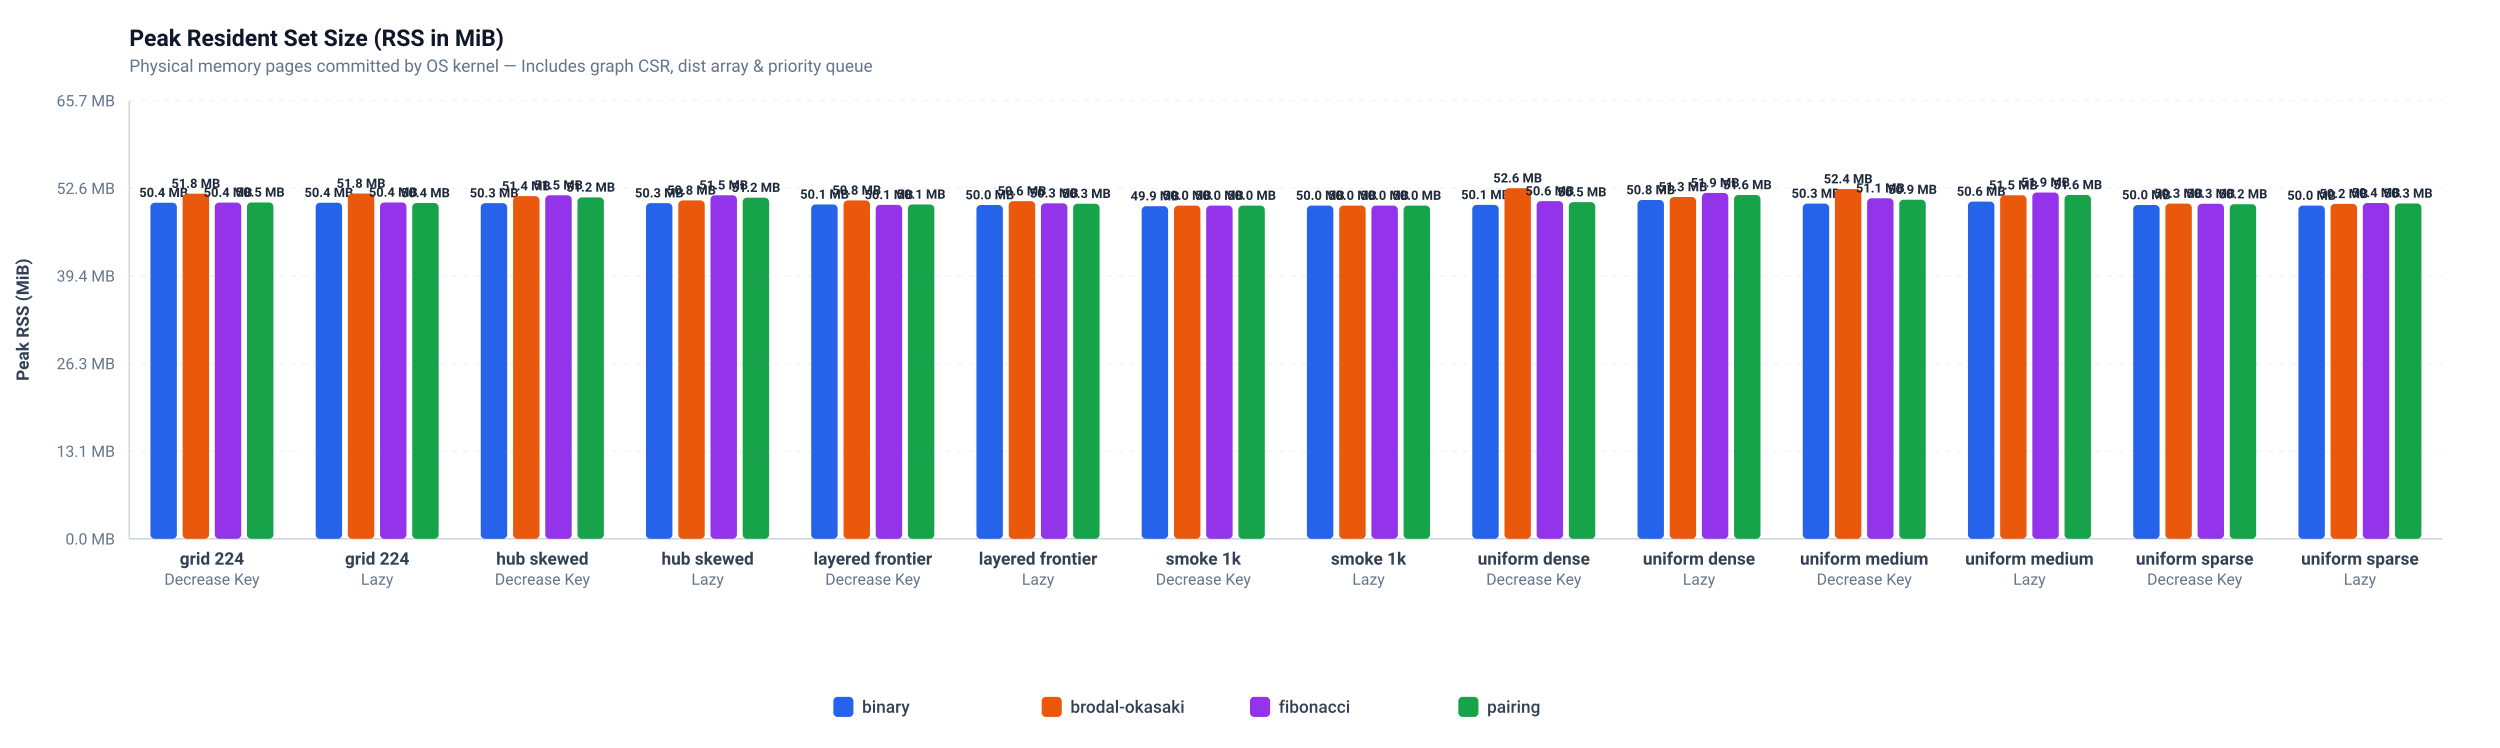
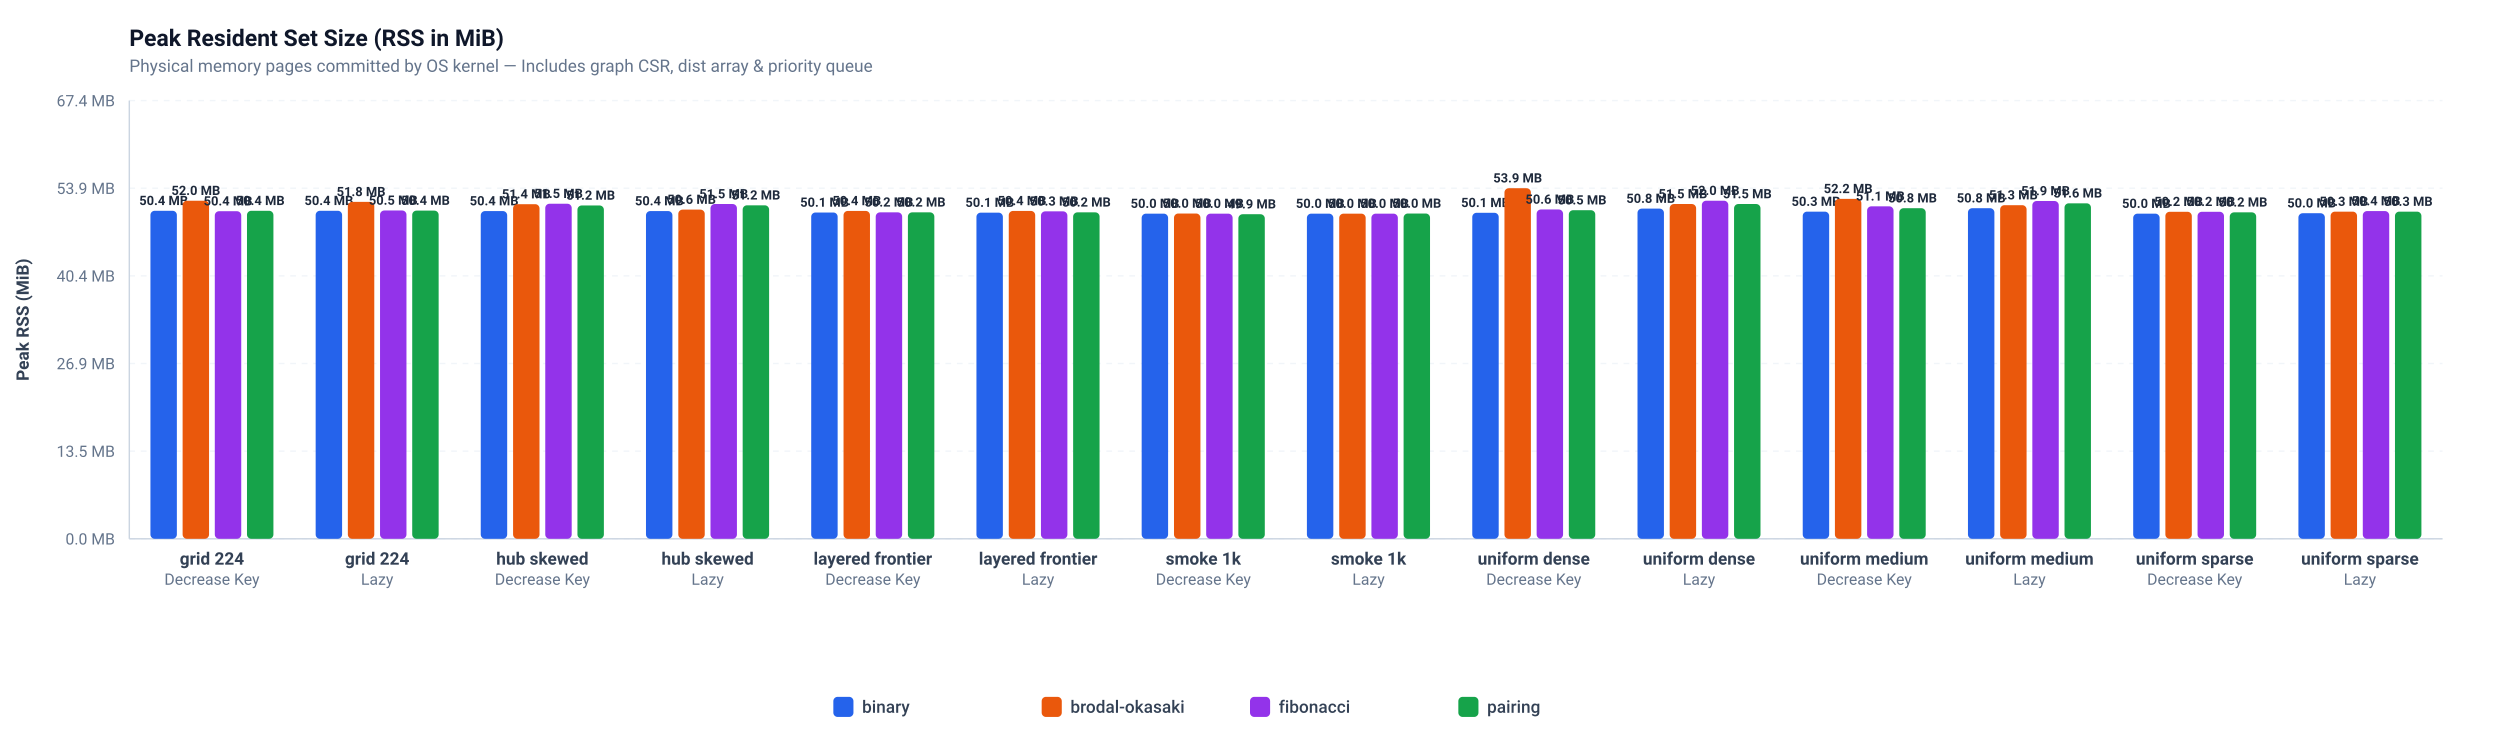
<svg xmlns="http://www.w3.org/2000/svg" viewBox="0 0 1740 520" width="1740" height="520" style="background-color: #ffffff; font-family: -apple-system, BlinkMacSystemFont, Segoe UI, Roboto, sans-serif;">
  <defs>
    <style>
    .axis { stroke: #CBD5E1; stroke-width: 1; }
    .grid { stroke: #F1F5F9; stroke-width: 1; stroke-dasharray: 4,4; }
    .baseline { stroke: #EF4444; stroke-width: 1.5; stroke-dasharray: 3,3; }
    .tick-label { font-size: 11px; fill: #64748B; }
    .axis-title { font-size: 12px; font-weight: 600; fill: #334155; }
    .chart-title { font-size: 16px; font-weight: 700; fill: #0F172A; }
    .chart-subtitle { font-size: 12px; fill: #64748B; }
    .bar-label { font-size: 9px; font-weight: 600; fill: #1E293B; text-anchor: middle; }
    .legend-text { font-size: 12px; fill: #334155; font-weight: 500; dominant-baseline: central; }
  </style>
  </defs>
  <text x="90" y="32" class="chart-title">Peak Resident Set Size (RSS in MiB)</text>
  <text x="90" y="50" class="chart-subtitle">Physical memory pages committed by OS kernel — Includes graph CSR, dist array &amp; priority queue</text>
  <line x1="90" y1="375.0" x2="1700" y2="375.0" class="grid" />
  <text x="80" y="379.0" class="tick-label" text-anchor="end">0.0 MB</text>
  <line x1="90" y1="314.0" x2="1700" y2="314.0" class="grid" />
-   <text x="80" y="318.0" class="tick-label" text-anchor="end">13.1 MB</text>
+   <text x="80" y="318.0" class="tick-label" text-anchor="end">13.5 MB</text>
  <line x1="90" y1="253.0" x2="1700" y2="253.0" class="grid" />
-   <text x="80" y="257.0" class="tick-label" text-anchor="end">26.3 MB</text>
+   <text x="80" y="257.0" class="tick-label" text-anchor="end">26.9 MB</text>
  <line x1="90" y1="192.0" x2="1700" y2="192.0" class="grid" />
-   <text x="80" y="196.0" class="tick-label" text-anchor="end">39.4 MB</text>
+   <text x="80" y="196.0" class="tick-label" text-anchor="end">40.4 MB</text>
  <line x1="90" y1="131.0" x2="1700" y2="131.0" class="grid" />
-   <text x="80" y="135.0" class="tick-label" text-anchor="end">52.6 MB</text>
+   <text x="80" y="135.0" class="tick-label" text-anchor="end">53.9 MB</text>
  <line x1="90" y1="70.0" x2="1700" y2="70.0" class="grid" />
-   <text x="80" y="74.0" class="tick-label" text-anchor="end">65.7 MB</text>
+   <text x="80" y="74.0" class="tick-label" text-anchor="end">67.4 MB</text>
  <line x1="90" y1="70" x2="90" y2="375" class="axis" />
  <line x1="90" y1="375" x2="1700" y2="375" class="axis" />
  <text x="-222.5" y="20" class="axis-title" text-anchor="middle" transform="rotate(-90)">Peak RSS (MiB)</text>
  <text x="147.5" y="393" class="axis-title" font-size="10px" text-anchor="middle">grid 224</text>
  <text x="147.5" y="407" class="tick-label" font-size="10px" text-anchor="middle">Decrease Key</text>
-   <rect x="104.7" y="141.1" width="18.4" height="233.9" fill="#2563EB" rx="3" ry="3" />
-   <text x="113.9" y="137.1" class="bar-label">50.4 MB</text>
-   <rect x="127.1" y="134.8" width="18.4" height="240.2" fill="#EA580C" rx="3" ry="3" />
-   <text x="136.3" y="130.8" class="bar-label">51.8 MB</text>
-   <rect x="149.5" y="141.0" width="18.4" height="234.0" fill="#9333EA" rx="3" ry="3" />
-   <text x="158.7" y="137.0" class="bar-label">50.4 MB</text>
-   <rect x="171.9" y="140.9" width="18.4" height="234.1" fill="#16A34A" rx="3" ry="3" />
-   <text x="181.1" y="136.9" class="bar-label">50.5 MB</text>
+   <rect x="104.7" y="146.7" width="18.4" height="228.3" fill="#2563EB" rx="3" ry="3" />
+   <text x="113.9" y="142.7" class="bar-label">50.4 MB</text>
+   <rect x="127.1" y="139.7" width="18.4" height="235.3" fill="#EA580C" rx="3" ry="3" />
+   <text x="136.3" y="135.7" class="bar-label">52.0 MB</text>
+   <rect x="149.5" y="147.0" width="18.4" height="228.0" fill="#9333EA" rx="3" ry="3" />
+   <text x="158.7" y="143.0" class="bar-label">50.4 MB</text>
+   <rect x="171.9" y="146.7" width="18.4" height="228.3" fill="#16A34A" rx="3" ry="3" />
+   <text x="181.1" y="142.7" class="bar-label">50.4 MB</text>
  <text x="262.5" y="393" class="axis-title" font-size="10px" text-anchor="middle">grid 224</text>
  <text x="262.5" y="407" class="tick-label" font-size="10px" text-anchor="middle">Lazy</text>
-   <rect x="219.7" y="141.1" width="18.4" height="233.9" fill="#2563EB" rx="3" ry="3" />
-   <text x="228.9" y="137.1" class="bar-label">50.4 MB</text>
-   <rect x="242.1" y="134.7" width="18.4" height="240.3" fill="#EA580C" rx="3" ry="3" />
-   <text x="251.3" y="130.7" class="bar-label">51.8 MB</text>
-   <rect x="264.5" y="140.9" width="18.4" height="234.1" fill="#9333EA" rx="3" ry="3" />
-   <text x="273.7" y="136.9" class="bar-label">50.4 MB</text>
-   <rect x="286.9" y="141.3" width="18.4" height="233.7" fill="#16A34A" rx="3" ry="3" />
-   <text x="296.1" y="137.3" class="bar-label">50.4 MB</text>
+   <rect x="219.7" y="146.7" width="18.4" height="228.3" fill="#2563EB" rx="3" ry="3" />
+   <text x="228.9" y="142.7" class="bar-label">50.4 MB</text>
+   <rect x="242.1" y="140.5" width="18.4" height="234.5" fill="#EA580C" rx="3" ry="3" />
+   <text x="251.3" y="136.5" class="bar-label">51.8 MB</text>
+   <rect x="264.5" y="146.5" width="18.4" height="228.5" fill="#9333EA" rx="3" ry="3" />
+   <text x="273.7" y="142.5" class="bar-label">50.5 MB</text>
+   <rect x="286.9" y="146.6" width="18.4" height="228.4" fill="#16A34A" rx="3" ry="3" />
+   <text x="296.1" y="142.6" class="bar-label">50.4 MB</text>
  <text x="377.5" y="393" class="axis-title" font-size="10px" text-anchor="middle">hub skewed</text>
  <text x="377.5" y="407" class="tick-label" font-size="10px" text-anchor="middle">Decrease Key</text>
-   <rect x="334.6" y="141.4" width="18.4" height="233.6" fill="#2563EB" rx="3" ry="3" />
-   <text x="343.9" y="137.4" class="bar-label">50.3 MB</text>
-   <rect x="357.1" y="136.5" width="18.4" height="238.5" fill="#EA580C" rx="3" ry="3" />
-   <text x="366.3" y="132.5" class="bar-label">51.4 MB</text>
-   <rect x="379.5" y="135.9" width="18.4" height="239.1" fill="#9333EA" rx="3" ry="3" />
-   <text x="388.7" y="131.9" class="bar-label">51.5 MB</text>
-   <rect x="401.9" y="137.4" width="18.4" height="237.6" fill="#16A34A" rx="3" ry="3" />
-   <text x="411.1" y="133.4" class="bar-label">51.2 MB</text>
+   <rect x="334.6" y="146.9" width="18.4" height="228.1" fill="#2563EB" rx="3" ry="3" />
+   <text x="343.9" y="142.9" class="bar-label">50.4 MB</text>
+   <rect x="357.1" y="142.1" width="18.4" height="232.9" fill="#EA580C" rx="3" ry="3" />
+   <text x="366.3" y="138.1" class="bar-label">51.4 MB</text>
+   <rect x="379.5" y="141.8" width="18.4" height="233.2" fill="#9333EA" rx="3" ry="3" />
+   <text x="388.7" y="137.8" class="bar-label">51.5 MB</text>
+   <rect x="401.9" y="143.0" width="18.4" height="232.0" fill="#16A34A" rx="3" ry="3" />
+   <text x="411.1" y="139.0" class="bar-label">51.2 MB</text>
  <text x="492.5" y="393" class="axis-title" font-size="10px" text-anchor="middle">hub skewed</text>
  <text x="492.5" y="407" class="tick-label" font-size="10px" text-anchor="middle">Lazy</text>
-   <rect x="449.6" y="141.4" width="18.4" height="233.6" fill="#2563EB" rx="3" ry="3" />
-   <text x="458.9" y="137.4" class="bar-label">50.3 MB</text>
-   <rect x="472.1" y="139.5" width="18.4" height="235.5" fill="#EA580C" rx="3" ry="3" />
-   <text x="481.3" y="135.5" class="bar-label">50.8 MB</text>
-   <rect x="494.5" y="135.9" width="18.4" height="239.1" fill="#9333EA" rx="3" ry="3" />
-   <text x="503.7" y="131.9" class="bar-label">51.5 MB</text>
-   <rect x="516.9" y="137.6" width="18.4" height="237.4" fill="#16A34A" rx="3" ry="3" />
-   <text x="526.1" y="133.6" class="bar-label">51.2 MB</text>
+   <rect x="449.6" y="146.9" width="18.4" height="228.1" fill="#2563EB" rx="3" ry="3" />
+   <text x="458.9" y="142.9" class="bar-label">50.4 MB</text>
+   <rect x="472.1" y="145.9" width="18.4" height="229.1" fill="#EA580C" rx="3" ry="3" />
+   <text x="481.3" y="141.9" class="bar-label">50.6 MB</text>
+   <rect x="494.5" y="142.0" width="18.4" height="233.0" fill="#9333EA" rx="3" ry="3" />
+   <text x="503.7" y="138.0" class="bar-label">51.5 MB</text>
+   <rect x="516.9" y="142.9" width="18.4" height="232.1" fill="#16A34A" rx="3" ry="3" />
+   <text x="526.1" y="138.9" class="bar-label">51.2 MB</text>
  <text x="607.5" y="393" class="axis-title" font-size="10px" text-anchor="middle">layered frontier</text>
  <text x="607.5" y="407" class="tick-label" font-size="10px" text-anchor="middle">Decrease Key</text>
-   <rect x="564.6" y="142.3" width="18.4" height="232.7" fill="#2563EB" rx="3" ry="3" />
-   <text x="573.9" y="138.3" class="bar-label">50.1 MB</text>
-   <rect x="587.1" y="139.5" width="18.4" height="235.5" fill="#EA580C" rx="3" ry="3" />
-   <text x="596.3" y="135.5" class="bar-label">50.8 MB</text>
-   <rect x="609.5" y="142.6" width="18.4" height="232.4" fill="#9333EA" rx="3" ry="3" />
-   <text x="618.7" y="138.6" class="bar-label">50.1 MB</text>
-   <rect x="631.9" y="142.3" width="18.4" height="232.7" fill="#16A34A" rx="3" ry="3" />
-   <text x="641.1" y="138.3" class="bar-label">50.1 MB</text>
+   <rect x="564.6" y="147.9" width="18.4" height="227.1" fill="#2563EB" rx="3" ry="3" />
+   <text x="573.9" y="143.9" class="bar-label">50.1 MB</text>
+   <rect x="587.1" y="146.8" width="18.4" height="228.2" fill="#EA580C" rx="3" ry="3" />
+   <text x="596.3" y="142.8" class="bar-label">50.4 MB</text>
+   <rect x="609.5" y="147.8" width="18.4" height="227.2" fill="#9333EA" rx="3" ry="3" />
+   <text x="618.7" y="143.8" class="bar-label">50.2 MB</text>
+   <rect x="631.9" y="147.8" width="18.4" height="227.2" fill="#16A34A" rx="3" ry="3" />
+   <text x="641.1" y="143.8" class="bar-label">50.2 MB</text>
  <text x="722.5" y="393" class="axis-title" font-size="10px" text-anchor="middle">layered frontier</text>
  <text x="722.5" y="407" class="tick-label" font-size="10px" text-anchor="middle">Lazy</text>
-   <rect x="679.6" y="142.7" width="18.4" height="232.3" fill="#2563EB" rx="3" ry="3" />
-   <text x="688.9" y="138.7" class="bar-label">50.0 MB</text>
-   <rect x="702.1" y="140.0" width="18.4" height="235.0" fill="#EA580C" rx="3" ry="3" />
-   <text x="711.3" y="136.0" class="bar-label">50.6 MB</text>
-   <rect x="724.5" y="141.5" width="18.4" height="233.5" fill="#9333EA" rx="3" ry="3" />
-   <text x="733.7" y="137.5" class="bar-label">50.3 MB</text>
-   <rect x="746.9" y="141.8" width="18.4" height="233.2" fill="#16A34A" rx="3" ry="3" />
-   <text x="756.1" y="137.8" class="bar-label">50.3 MB</text>
+   <rect x="679.6" y="148.0" width="18.4" height="227.0" fill="#2563EB" rx="3" ry="3" />
+   <text x="688.9" y="144.0" class="bar-label">50.1 MB</text>
+   <rect x="702.1" y="146.8" width="18.4" height="228.2" fill="#EA580C" rx="3" ry="3" />
+   <text x="711.3" y="142.8" class="bar-label">50.4 MB</text>
+   <rect x="724.5" y="147.1" width="18.4" height="227.9" fill="#9333EA" rx="3" ry="3" />
+   <text x="733.7" y="143.1" class="bar-label">50.3 MB</text>
+   <rect x="746.9" y="147.8" width="18.4" height="227.2" fill="#16A34A" rx="3" ry="3" />
+   <text x="756.1" y="143.8" class="bar-label">50.2 MB</text>
  <text x="837.5" y="393" class="axis-title" font-size="10px" text-anchor="middle">smoke 1k</text>
  <text x="837.5" y="407" class="tick-label" font-size="10px" text-anchor="middle">Decrease Key</text>
-   <rect x="794.6" y="143.5" width="18.4" height="231.5" fill="#2563EB" rx="3" ry="3" />
-   <text x="803.9" y="139.5" class="bar-label">49.9 MB</text>
-   <rect x="817.1" y="143.1" width="18.4" height="231.9" fill="#EA580C" rx="3" ry="3" />
-   <text x="826.3" y="139.1" class="bar-label">50.0 MB</text>
-   <rect x="839.5" y="143.1" width="18.4" height="231.9" fill="#9333EA" rx="3" ry="3" />
-   <text x="848.7" y="139.1" class="bar-label">50.0 MB</text>
-   <rect x="861.9" y="143.1" width="18.4" height="231.9" fill="#16A34A" rx="3" ry="3" />
-   <text x="871.1" y="139.1" class="bar-label">50.0 MB</text>
+   <rect x="794.6" y="148.7" width="18.4" height="226.3" fill="#2563EB" rx="3" ry="3" />
+   <text x="803.9" y="144.7" class="bar-label">50.0 MB</text>
+   <rect x="817.1" y="148.6" width="18.4" height="226.4" fill="#EA580C" rx="3" ry="3" />
+   <text x="826.3" y="144.6" class="bar-label">50.0 MB</text>
+   <rect x="839.5" y="148.7" width="18.4" height="226.3" fill="#9333EA" rx="3" ry="3" />
+   <text x="848.7" y="144.7" class="bar-label">50.0 MB</text>
+   <rect x="861.9" y="149.1" width="18.4" height="225.9" fill="#16A34A" rx="3" ry="3" />
+   <text x="871.1" y="145.1" class="bar-label">49.9 MB</text>
  <text x="952.5" y="393" class="axis-title" font-size="10px" text-anchor="middle">smoke 1k</text>
  <text x="952.5" y="407" class="tick-label" font-size="10px" text-anchor="middle">Lazy</text>
-   <rect x="909.6" y="143.1" width="18.4" height="231.9" fill="#2563EB" rx="3" ry="3" />
-   <text x="918.9" y="139.1" class="bar-label">50.0 MB</text>
-   <rect x="932.1" y="143.1" width="18.4" height="231.9" fill="#EA580C" rx="3" ry="3" />
-   <text x="941.3" y="139.1" class="bar-label">50.0 MB</text>
-   <rect x="954.5" y="143.1" width="18.4" height="231.9" fill="#9333EA" rx="3" ry="3" />
-   <text x="963.7" y="139.1" class="bar-label">50.0 MB</text>
-   <rect x="976.9" y="143.1" width="18.4" height="231.9" fill="#16A34A" rx="3" ry="3" />
-   <text x="986.1" y="139.1" class="bar-label">50.0 MB</text>
+   <rect x="909.6" y="148.7" width="18.4" height="226.3" fill="#2563EB" rx="3" ry="3" />
+   <text x="918.9" y="144.7" class="bar-label">50.0 MB</text>
+   <rect x="932.1" y="148.7" width="18.4" height="226.3" fill="#EA580C" rx="3" ry="3" />
+   <text x="941.3" y="144.7" class="bar-label">50.0 MB</text>
+   <rect x="954.5" y="148.7" width="18.4" height="226.3" fill="#9333EA" rx="3" ry="3" />
+   <text x="963.7" y="144.7" class="bar-label">50.0 MB</text>
+   <rect x="976.9" y="148.6" width="18.4" height="226.4" fill="#16A34A" rx="3" ry="3" />
+   <text x="986.1" y="144.6" class="bar-label">50.0 MB</text>
  <text x="1067.5" y="393" class="axis-title" font-size="10px" text-anchor="middle">uniform dense</text>
  <text x="1067.5" y="407" class="tick-label" font-size="10px" text-anchor="middle">Decrease Key</text>
-   <rect x="1024.7" y="142.6" width="18.4" height="232.4" fill="#2563EB" rx="3" ry="3" />
-   <text x="1033.9" y="138.6" class="bar-label">50.1 MB</text>
+   <rect x="1024.7" y="148.1" width="18.4" height="226.9" fill="#2563EB" rx="3" ry="3" />
+   <text x="1033.9" y="144.1" class="bar-label">50.1 MB</text>
  <rect x="1047.1" y="131.0" width="18.4" height="244.0" fill="#EA580C" rx="3" ry="3" />
-   <text x="1056.3" y="127.0" class="bar-label">52.6 MB</text>
-   <rect x="1069.5" y="140.0" width="18.4" height="235.0" fill="#9333EA" rx="3" ry="3" />
-   <text x="1078.7" y="136.0" class="bar-label">50.6 MB</text>
-   <rect x="1091.9" y="140.7" width="18.4" height="234.3" fill="#16A34A" rx="3" ry="3" />
-   <text x="1101.1" y="136.7" class="bar-label">50.5 MB</text>
+   <text x="1056.3" y="127.0" class="bar-label">53.9 MB</text>
+   <rect x="1069.5" y="145.8" width="18.4" height="229.2" fill="#9333EA" rx="3" ry="3" />
+   <text x="1078.7" y="141.8" class="bar-label">50.6 MB</text>
+   <rect x="1091.9" y="146.3" width="18.4" height="228.7" fill="#16A34A" rx="3" ry="3" />
+   <text x="1101.1" y="142.3" class="bar-label">50.5 MB</text>
  <text x="1182.5" y="393" class="axis-title" font-size="10px" text-anchor="middle">uniform dense</text>
  <text x="1182.5" y="407" class="tick-label" font-size="10px" text-anchor="middle">Lazy</text>
-   <rect x="1139.7" y="139.2" width="18.4" height="235.8" fill="#2563EB" rx="3" ry="3" />
-   <text x="1148.9" y="135.2" class="bar-label">50.8 MB</text>
-   <rect x="1162.1" y="137.1" width="18.4" height="237.9" fill="#EA580C" rx="3" ry="3" />
-   <text x="1171.3" y="133.1" class="bar-label">51.3 MB</text>
-   <rect x="1184.5" y="134.3" width="18.4" height="240.7" fill="#9333EA" rx="3" ry="3" />
-   <text x="1193.7" y="130.3" class="bar-label">51.9 MB</text>
-   <rect x="1206.9" y="135.7" width="18.4" height="239.3" fill="#16A34A" rx="3" ry="3" />
-   <text x="1216.1" y="131.7" class="bar-label">51.6 MB</text>
+   <rect x="1139.7" y="145.2" width="18.4" height="229.8" fill="#2563EB" rx="3" ry="3" />
+   <text x="1148.9" y="141.2" class="bar-label">50.8 MB</text>
+   <rect x="1162.1" y="142.0" width="18.4" height="233.0" fill="#EA580C" rx="3" ry="3" />
+   <text x="1171.3" y="138.0" class="bar-label">51.5 MB</text>
+   <rect x="1184.5" y="139.7" width="18.4" height="235.3" fill="#9333EA" rx="3" ry="3" />
+   <text x="1193.7" y="135.7" class="bar-label">52.0 MB</text>
+   <rect x="1206.9" y="142.0" width="18.4" height="233.0" fill="#16A34A" rx="3" ry="3" />
+   <text x="1216.1" y="138.0" class="bar-label">51.5 MB</text>
  <text x="1297.5" y="393" class="axis-title" font-size="10px" text-anchor="middle">uniform medium</text>
  <text x="1297.5" y="407" class="tick-label" font-size="10px" text-anchor="middle">Decrease Key</text>
-   <rect x="1254.7" y="141.7" width="18.4" height="233.3" fill="#2563EB" rx="3" ry="3" />
-   <text x="1263.9" y="137.7" class="bar-label">50.3 MB</text>
-   <rect x="1277.1" y="131.6" width="18.4" height="243.4" fill="#EA580C" rx="3" ry="3" />
-   <text x="1286.3" y="127.6" class="bar-label">52.4 MB</text>
-   <rect x="1299.5" y="138.0" width="18.4" height="237.0" fill="#9333EA" rx="3" ry="3" />
-   <text x="1308.7" y="134.0" class="bar-label">51.1 MB</text>
-   <rect x="1321.9" y="139.0" width="18.4" height="236.0" fill="#16A34A" rx="3" ry="3" />
-   <text x="1331.1" y="135.0" class="bar-label">50.9 MB</text>
+   <rect x="1254.7" y="147.3" width="18.4" height="227.7" fill="#2563EB" rx="3" ry="3" />
+   <text x="1263.9" y="143.3" class="bar-label">50.3 MB</text>
+   <rect x="1277.1" y="138.4" width="18.4" height="236.6" fill="#EA580C" rx="3" ry="3" />
+   <text x="1286.3" y="134.4" class="bar-label">52.2 MB</text>
+   <rect x="1299.5" y="143.6" width="18.4" height="231.4" fill="#9333EA" rx="3" ry="3" />
+   <text x="1308.7" y="139.6" class="bar-label">51.1 MB</text>
+   <rect x="1321.9" y="144.9" width="18.4" height="230.1" fill="#16A34A" rx="3" ry="3" />
+   <text x="1331.1" y="140.9" class="bar-label">50.8 MB</text>
  <text x="1412.5" y="393" class="axis-title" font-size="10px" text-anchor="middle">uniform medium</text>
  <text x="1412.5" y="407" class="tick-label" font-size="10px" text-anchor="middle">Lazy</text>
-   <rect x="1369.7" y="140.3" width="18.4" height="234.7" fill="#2563EB" rx="3" ry="3" />
-   <text x="1378.9" y="136.3" class="bar-label">50.6 MB</text>
-   <rect x="1392.1" y="135.9" width="18.4" height="239.1" fill="#EA580C" rx="3" ry="3" />
-   <text x="1401.3" y="131.9" class="bar-label">51.5 MB</text>
-   <rect x="1414.5" y="134.0" width="18.4" height="241.0" fill="#9333EA" rx="3" ry="3" />
-   <text x="1423.7" y="130.0" class="bar-label">51.9 MB</text>
-   <rect x="1436.9" y="135.7" width="18.4" height="239.3" fill="#16A34A" rx="3" ry="3" />
-   <text x="1446.1" y="131.7" class="bar-label">51.6 MB</text>
+   <rect x="1369.7" y="144.9" width="18.4" height="230.1" fill="#2563EB" rx="3" ry="3" />
+   <text x="1378.9" y="140.9" class="bar-label">50.8 MB</text>
+   <rect x="1392.1" y="142.8" width="18.4" height="232.2" fill="#EA580C" rx="3" ry="3" />
+   <text x="1401.3" y="138.8" class="bar-label">51.3 MB</text>
+   <rect x="1414.5" y="139.9" width="18.4" height="235.1" fill="#9333EA" rx="3" ry="3" />
+   <text x="1423.7" y="135.9" class="bar-label">51.9 MB</text>
+   <rect x="1436.9" y="141.5" width="18.4" height="233.5" fill="#16A34A" rx="3" ry="3" />
+   <text x="1446.1" y="137.5" class="bar-label">51.6 MB</text>
  <text x="1527.5" y="393" class="axis-title" font-size="10px" text-anchor="middle">uniform sparse</text>
  <text x="1527.5" y="407" class="tick-label" font-size="10px" text-anchor="middle">Decrease Key</text>
-   <rect x="1484.7" y="142.7" width="18.4" height="232.3" fill="#2563EB" rx="3" ry="3" />
-   <text x="1493.9" y="138.7" class="bar-label">50.0 MB</text>
-   <rect x="1507.1" y="141.7" width="18.4" height="233.3" fill="#EA580C" rx="3" ry="3" />
-   <text x="1516.3" y="137.7" class="bar-label">50.3 MB</text>
-   <rect x="1529.5" y="141.8" width="18.4" height="233.2" fill="#9333EA" rx="3" ry="3" />
-   <text x="1538.7" y="137.8" class="bar-label">50.3 MB</text>
-   <rect x="1551.9" y="142.1" width="18.4" height="232.9" fill="#16A34A" rx="3" ry="3" />
-   <text x="1561.1" y="138.1" class="bar-label">50.2 MB</text>
+   <rect x="1484.7" y="148.7" width="18.4" height="226.3" fill="#2563EB" rx="3" ry="3" />
+   <text x="1493.9" y="144.7" class="bar-label">50.0 MB</text>
+   <rect x="1507.1" y="147.4" width="18.4" height="227.6" fill="#EA580C" rx="3" ry="3" />
+   <text x="1516.3" y="143.4" class="bar-label">50.2 MB</text>
+   <rect x="1529.5" y="147.4" width="18.4" height="227.6" fill="#9333EA" rx="3" ry="3" />
+   <text x="1538.7" y="143.4" class="bar-label">50.2 MB</text>
+   <rect x="1551.9" y="147.8" width="18.4" height="227.2" fill="#16A34A" rx="3" ry="3" />
+   <text x="1561.1" y="143.8" class="bar-label">50.2 MB</text>
  <text x="1642.5" y="393" class="axis-title" font-size="10px" text-anchor="middle">uniform sparse</text>
  <text x="1642.5" y="407" class="tick-label" font-size="10px" text-anchor="middle">Lazy</text>
-   <rect x="1599.7" y="143.1" width="18.4" height="231.9" fill="#2563EB" rx="3" ry="3" />
-   <text x="1608.9" y="139.1" class="bar-label">50.0 MB</text>
-   <rect x="1622.1" y="141.9" width="18.4" height="233.1" fill="#EA580C" rx="3" ry="3" />
-   <text x="1631.3" y="137.9" class="bar-label">50.2 MB</text>
-   <rect x="1644.5" y="141.3" width="18.4" height="233.7" fill="#9333EA" rx="3" ry="3" />
-   <text x="1653.7" y="137.3" class="bar-label">50.4 MB</text>
-   <rect x="1666.9" y="141.6" width="18.4" height="233.4" fill="#16A34A" rx="3" ry="3" />
-   <text x="1676.1" y="137.6" class="bar-label">50.3 MB</text>
+   <rect x="1599.7" y="148.4" width="18.4" height="226.6" fill="#2563EB" rx="3" ry="3" />
+   <text x="1608.9" y="144.4" class="bar-label">50.0 MB</text>
+   <rect x="1622.1" y="147.3" width="18.4" height="227.7" fill="#EA580C" rx="3" ry="3" />
+   <text x="1631.3" y="143.3" class="bar-label">50.3 MB</text>
+   <rect x="1644.5" y="146.9" width="18.4" height="228.1" fill="#9333EA" rx="3" ry="3" />
+   <text x="1653.7" y="142.9" class="bar-label">50.4 MB</text>
+   <rect x="1666.9" y="147.3" width="18.4" height="227.7" fill="#16A34A" rx="3" ry="3" />
+   <text x="1676.1" y="143.3" class="bar-label">50.3 MB</text>
  <rect x="580.0" y="485.0" width="14" height="14" fill="#2563EB" rx="3" ry="3" />
  <text x="600.0" y="492.0" class="legend-text">binary</text>
  <rect x="725.0" y="485.0" width="14" height="14" fill="#EA580C" rx="3" ry="3" />
  <text x="745.0" y="492.0" class="legend-text">brodal-okasaki</text>
  <rect x="870.0" y="485.0" width="14" height="14" fill="#9333EA" rx="3" ry="3" />
  <text x="890.0" y="492.0" class="legend-text">fibonacci</text>
  <rect x="1015.0" y="485.0" width="14" height="14" fill="#16A34A" rx="3" ry="3" />
  <text x="1035.0" y="492.0" class="legend-text">pairing</text>
</svg>
